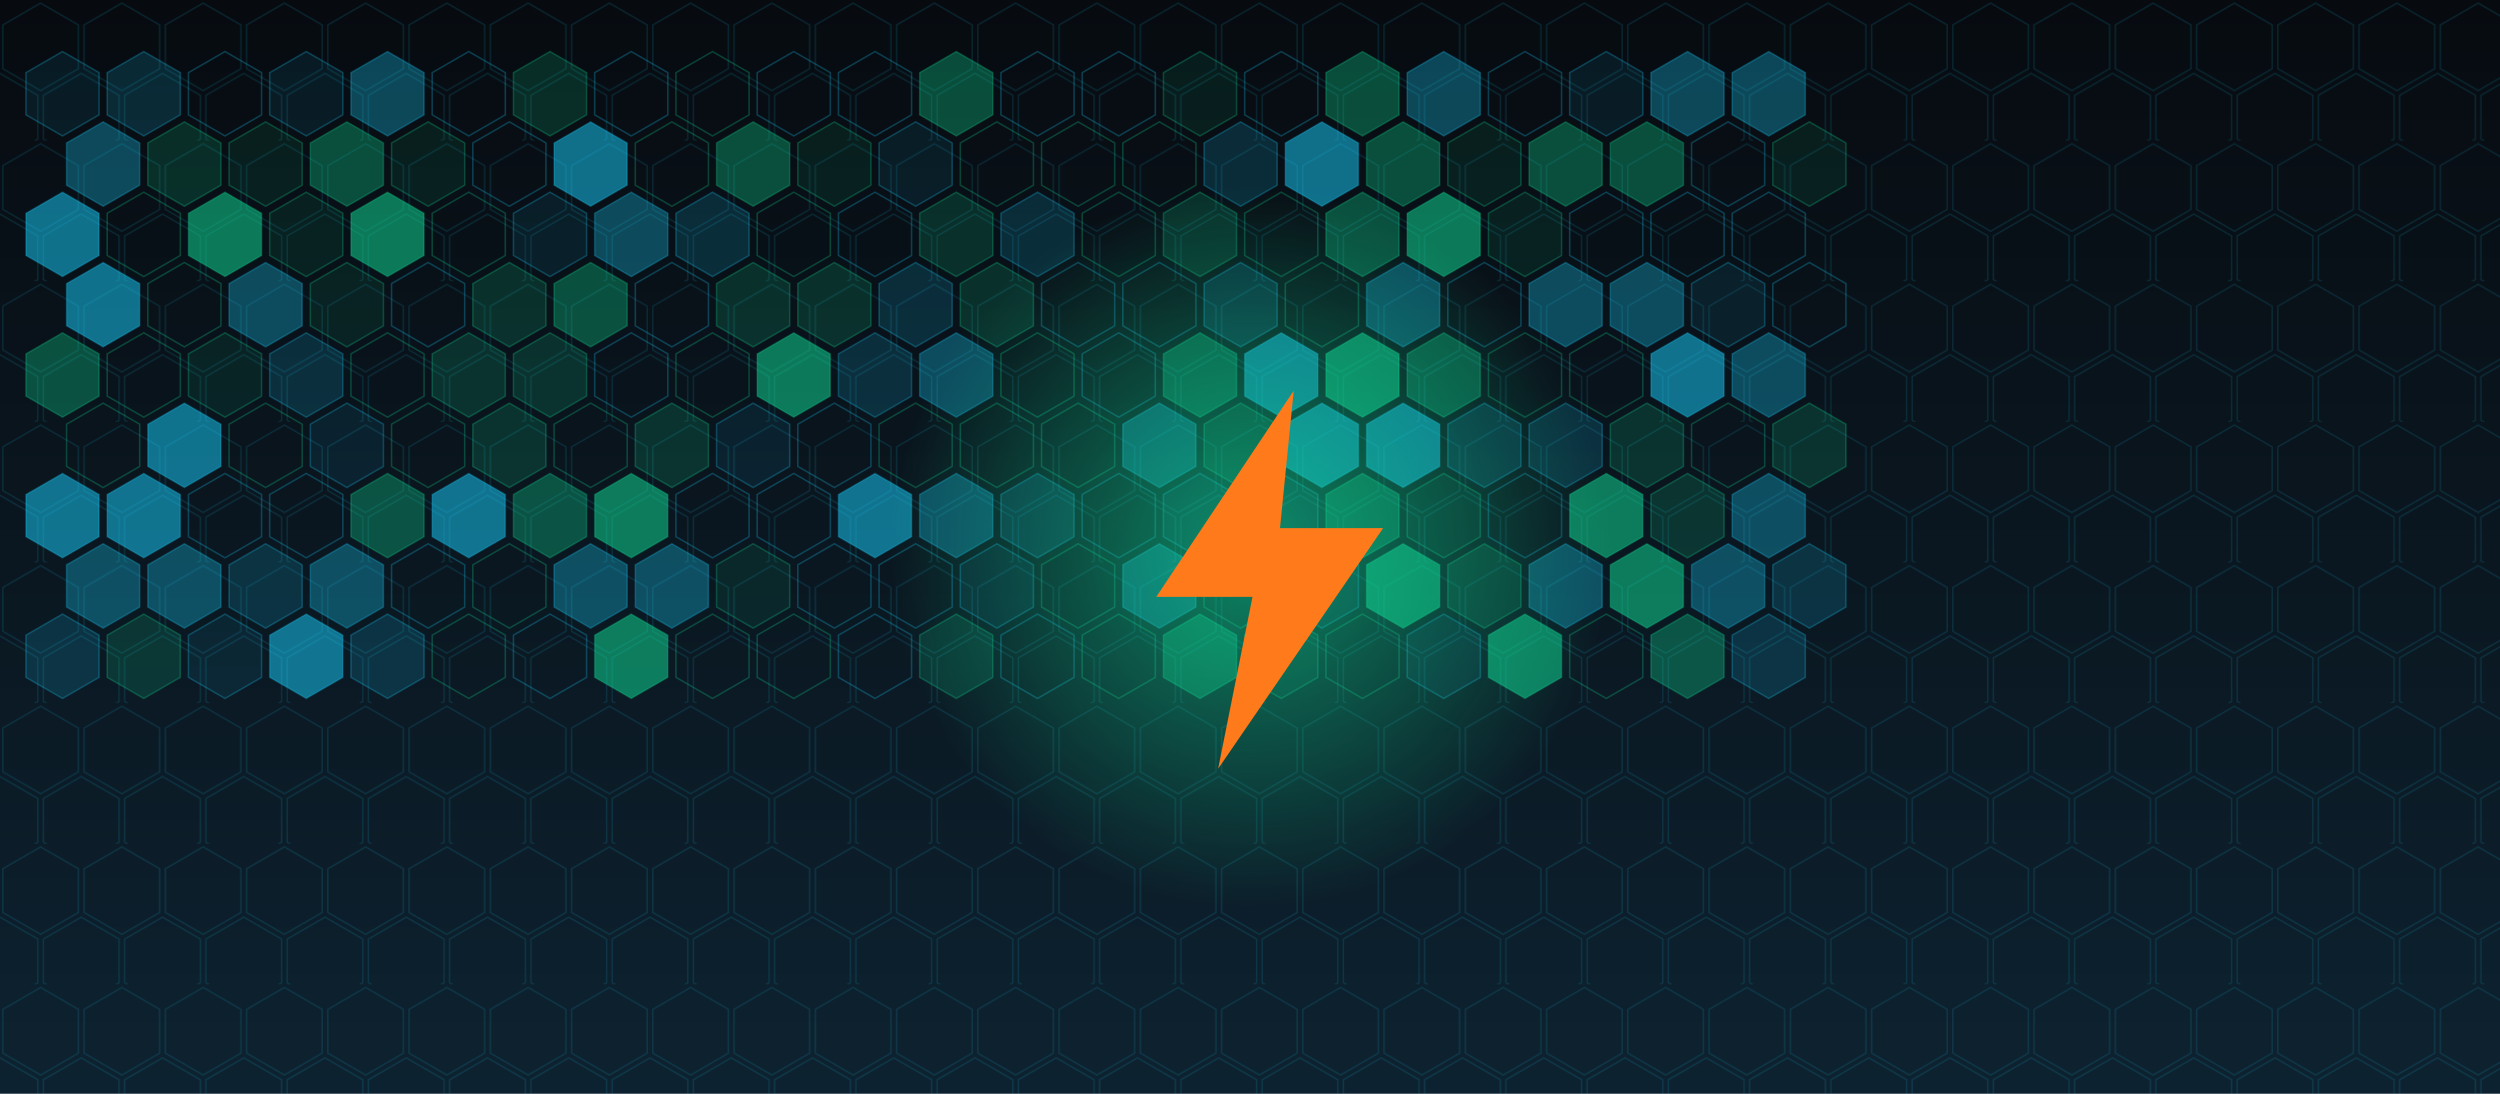
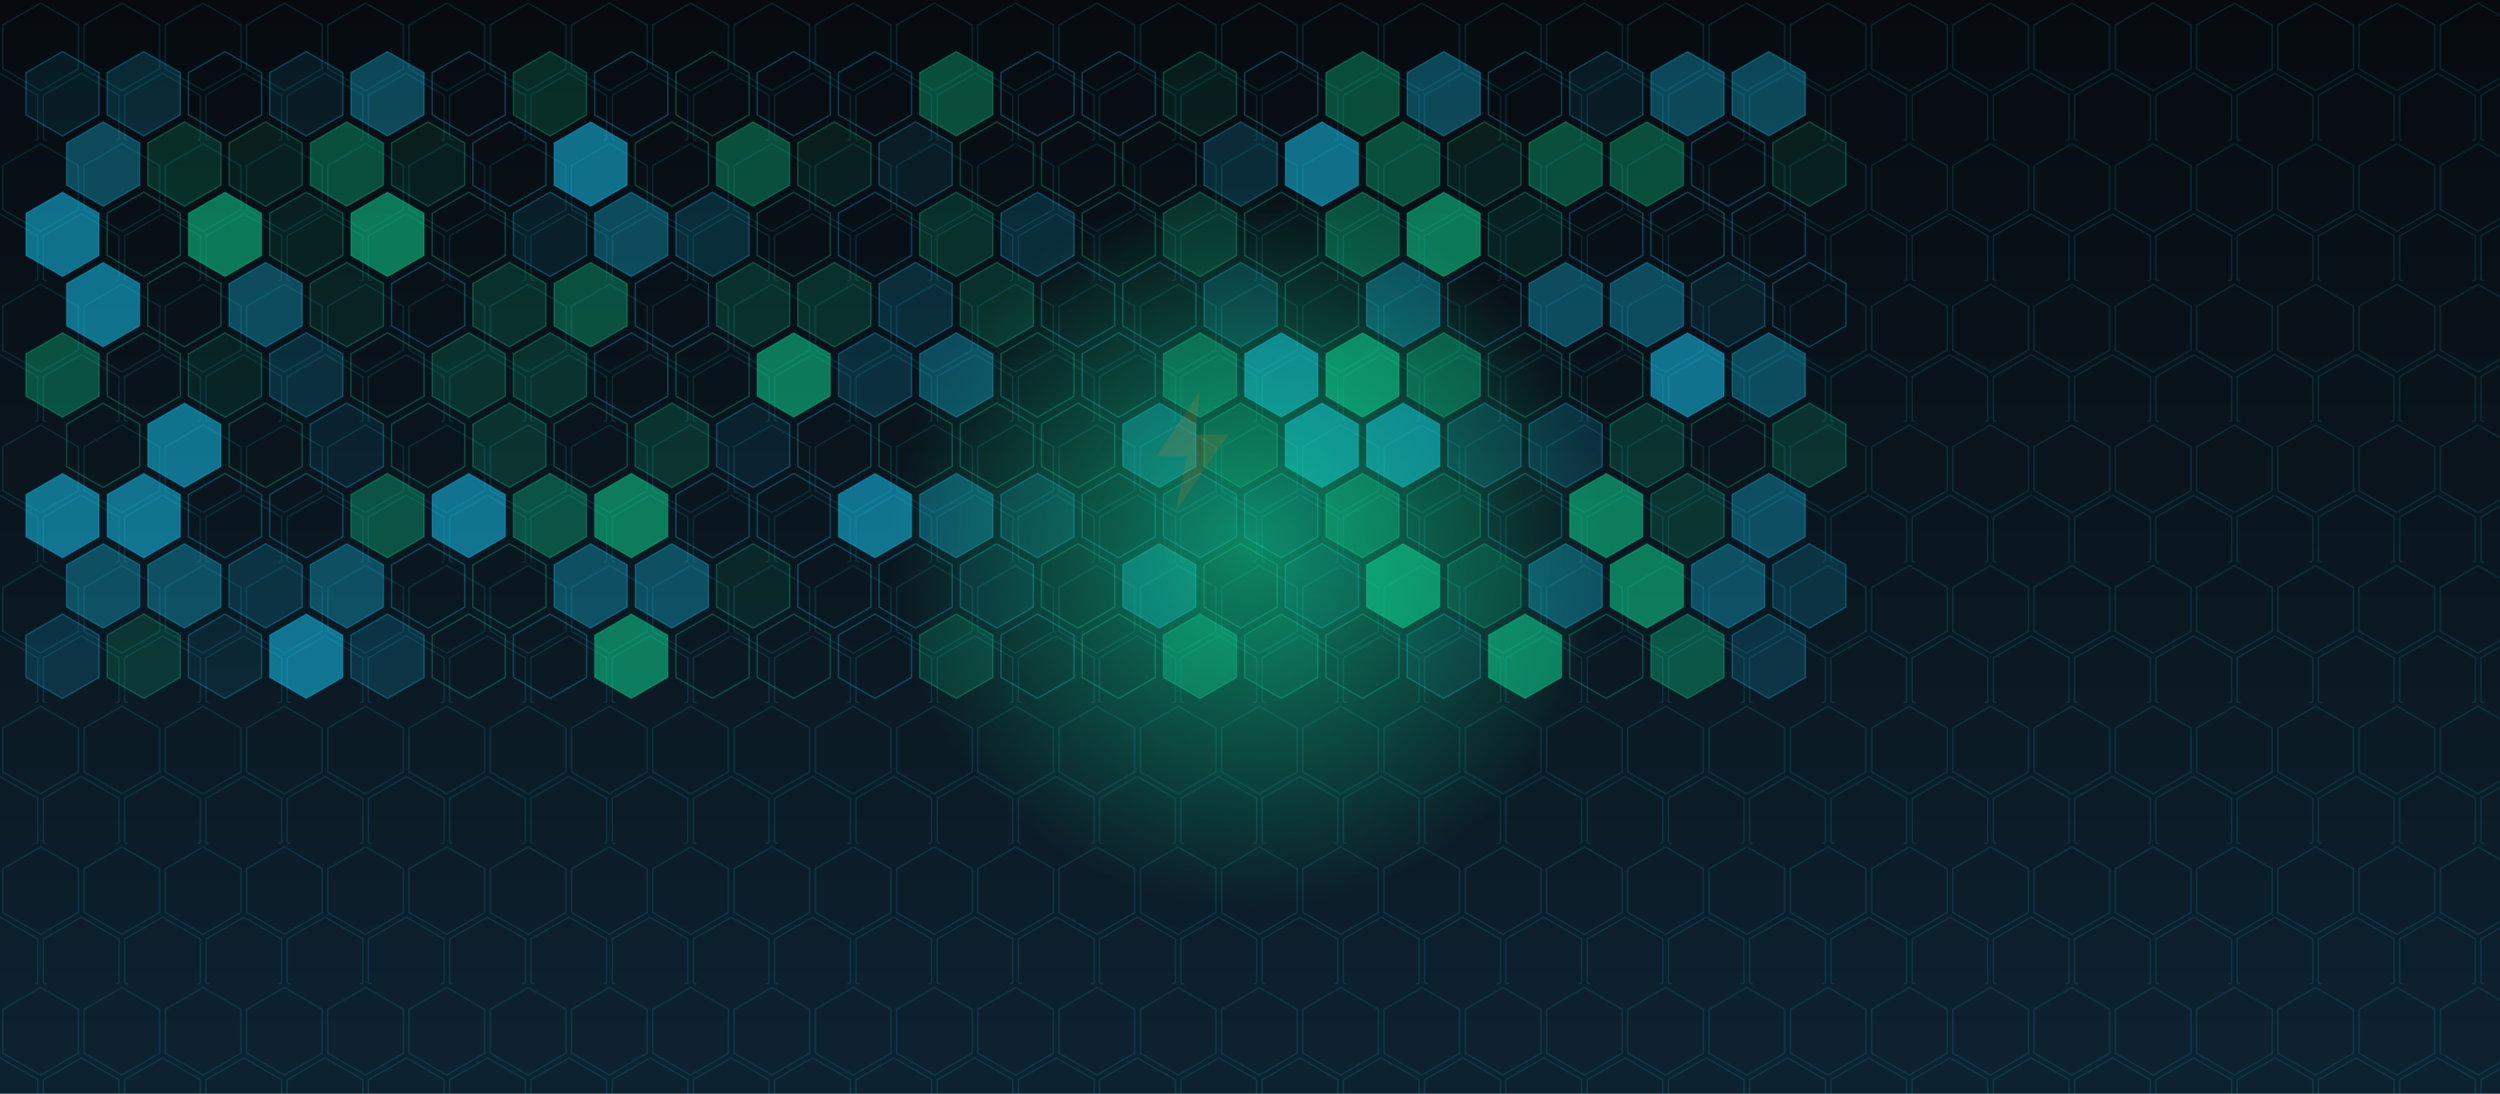
<svg xmlns="http://www.w3.org/2000/svg" viewBox="0 0 1600 700" preserveAspectRatio="xMidYMid slice">
  <defs>
    <linearGradient id="bg" x1="0" y1="0" x2="0" y2="1">
      <stop offset="0" stop-color="#070b10" />
      <stop offset="1" stop-color="#0d2230" />
    </linearGradient>
    <pattern id="hx" width="52.0" height="90" patternUnits="userSpaceOnUse">
      <polygon points="50.2,44.0 26.0,58.0 1.8,44.0 1.8,16.0 26.0,2.0 50.2,16.0" fill="none" stroke="#19d3ff" stroke-opacity=".12" />
      <polygon points="24.2,89.0 0.0,103.0 -24.2,89.0 -24.2,61.0 -0.0,47.0 24.2,61.0" fill="none" stroke="#19d3ff" stroke-opacity=".12" />
      <polygon points="76.2,89.0 52.0,103.0 27.8,89.0 27.8,61.0 52.0,47.0 76.2,61.0" fill="none" stroke="#19d3ff" stroke-opacity=".12" />
    </pattern>
    <radialGradient id="gl">
      <stop offset="0" stop-color="#10e39a" stop-opacity=".55" />
      <stop offset="1" stop-color="#10e39a" stop-opacity="0" />
    </radialGradient>
  </defs>
  <rect width="1600" height="700" fill="url(#bg)" />
  <rect width="1600" height="700" fill="url(#hx)" />
  <polygon points="63.4,73.5 40.0,87.0 16.6,73.5 16.6,46.5 40.0,33.0 63.4,46.5" fill="#19d3ff" fill-opacity="0.08" stroke="#19d3ff" stroke-opacity=".25" />
  <polygon points="115.4,73.5 92.0,87.0 68.6,73.5 68.6,46.5 92.0,33.0 115.4,46.5" fill="#19d3ff" fill-opacity="0.15" stroke="#19d3ff" stroke-opacity=".25" />
  <polygon points="167.4,73.5 144.0,87.0 120.6,73.5 120.6,46.5 144.0,33.0 167.4,46.5" fill="#19d3ff" fill-opacity="0" stroke="#19d3ff" stroke-opacity=".25" />
  <polygon points="219.4,73.5 196.0,87.0 172.6,73.5 172.6,46.5 196.0,33.0 219.4,46.5" fill="#19d3ff" fill-opacity="0.08" stroke="#19d3ff" stroke-opacity=".25" />
  <polygon points="271.4,73.5 248.0,87.0 224.6,73.5 224.6,46.5 248.0,33.0 271.4,46.5" fill="#19d3ff" fill-opacity="0.3" stroke="#19d3ff" stroke-opacity=".25" />
  <polygon points="323.4,73.5 300.0,87.0 276.6,73.5 276.6,46.5 300.0,33.0 323.4,46.5" fill="#19d3ff" fill-opacity="0" stroke="#19d3ff" stroke-opacity=".25" />
  <polygon points="375.4,73.5 352.0,87.0 328.6,73.5 328.6,46.5 352.0,33.0 375.4,46.5" fill="#10e39a" fill-opacity="0.15" stroke="#10e39a" stroke-opacity=".25" />
  <polygon points="427.4,73.5 404.0,87.0 380.6,73.5 380.6,46.5 404.0,33.0 427.4,46.5" fill="#19d3ff" fill-opacity="0" stroke="#19d3ff" stroke-opacity=".25" />
  <polygon points="479.4,73.5 456.0,87.0 432.6,73.5 432.6,46.5 456.0,33.0 479.4,46.5" fill="#10e39a" fill-opacity="0" stroke="#10e39a" stroke-opacity=".25" />
  <polygon points="531.4,73.5 508.0,87.0 484.6,73.5 484.6,46.5 508.0,33.0 531.4,46.5" fill="#19d3ff" fill-opacity="0" stroke="#19d3ff" stroke-opacity=".25" />
  <polygon points="583.4,73.5 560.0,87.0 536.6,73.5 536.6,46.5 560.0,33.0 583.4,46.5" fill="#19d3ff" fill-opacity="0" stroke="#19d3ff" stroke-opacity=".25" />
  <polygon points="635.4,73.5 612.0,87.0 588.6,73.5 588.6,46.5 612.0,33.0 635.4,46.5" fill="#10e39a" fill-opacity="0.3" stroke="#10e39a" stroke-opacity=".25" />
  <polygon points="687.4,73.5 664.0,87.0 640.6,73.5 640.6,46.5 664.0,33.0 687.4,46.5" fill="#19d3ff" fill-opacity="0" stroke="#19d3ff" stroke-opacity=".25" />
  <polygon points="739.4,73.5 716.0,87.0 692.6,73.5 692.6,46.5 716.0,33.0 739.4,46.5" fill="#19d3ff" fill-opacity="0" stroke="#19d3ff" stroke-opacity=".25" />
  <polygon points="791.4,73.5 768.0,87.0 744.6,73.5 744.6,46.5 768.0,33.0 791.4,46.5" fill="#10e39a" fill-opacity="0.08" stroke="#10e39a" stroke-opacity=".25" />
  <polygon points="843.4,73.5 820.0,87.0 796.6,73.5 796.6,46.5 820.0,33.0 843.4,46.5" fill="#19d3ff" fill-opacity="0" stroke="#19d3ff" stroke-opacity=".25" />
  <polygon points="895.4,73.5 872.0,87.0 848.6,73.5 848.6,46.5 872.0,33.0 895.4,46.5" fill="#10e39a" fill-opacity="0.3" stroke="#10e39a" stroke-opacity=".25" />
  <polygon points="947.4,73.5 924.0,87.0 900.6,73.5 900.6,46.5 924.0,33.0 947.4,46.5" fill="#19d3ff" fill-opacity="0.3" stroke="#19d3ff" stroke-opacity=".25" />
  <polygon points="999.4,73.5 976.0,87.0 952.6,73.5 952.6,46.5 976.0,33.0 999.4,46.5" fill="#19d3ff" fill-opacity="0" stroke="#19d3ff" stroke-opacity=".25" />
  <polygon points="1051.4,73.5 1028.0,87.0 1004.6,73.5 1004.6,46.5 1028.0,33.0 1051.4,46.5" fill="#19d3ff" fill-opacity="0.08" stroke="#19d3ff" stroke-opacity=".25" />
  <polygon points="1103.4,73.5 1080.0,87.0 1056.6,73.5 1056.6,46.5 1080.0,33.0 1103.4,46.5" fill="#19d3ff" fill-opacity="0.3" stroke="#19d3ff" stroke-opacity=".25" />
  <polygon points="1155.4,73.5 1132.0,87.0 1108.6,73.5 1108.6,46.5 1132.0,33.0 1155.4,46.5" fill="#19d3ff" fill-opacity="0.3" stroke="#19d3ff" stroke-opacity=".25" />
  <polygon points="89.4,118.5 66.0,132.0 42.6,118.5 42.6,91.5 66.0,78.0 89.4,91.5" fill="#19d3ff" fill-opacity="0.3" stroke="#19d3ff" stroke-opacity=".25" />
  <polygon points="141.4,118.5 118.0,132.0 94.6,118.5 94.6,91.5 118.0,78.0 141.4,91.5" fill="#10e39a" fill-opacity="0.15" stroke="#10e39a" stroke-opacity=".25" />
  <polygon points="193.4,118.5 170.0,132.0 146.6,118.5 146.6,91.5 170.0,78.0 193.4,91.5" fill="#10e39a" fill-opacity="0.08" stroke="#10e39a" stroke-opacity=".25" />
  <polygon points="245.4,118.5 222.0,132.0 198.6,118.5 198.6,91.5 222.0,78.0 245.4,91.5" fill="#10e39a" fill-opacity="0.3" stroke="#10e39a" stroke-opacity=".25" />
  <polygon points="297.4,118.5 274.0,132.0 250.6,118.5 250.6,91.5 274.0,78.0 297.4,91.5" fill="#10e39a" fill-opacity="0.08" stroke="#10e39a" stroke-opacity=".25" />
  <polygon points="349.4,118.5 326.0,132.0 302.6,118.5 302.6,91.5 326.0,78.0 349.4,91.5" fill="#19d3ff" fill-opacity="0" stroke="#19d3ff" stroke-opacity=".25" />
  <polygon points="401.4,118.5 378.0,132.0 354.6,118.5 354.6,91.5 378.0,78.0 401.4,91.5" fill="#19d3ff" fill-opacity="0.5" stroke="#19d3ff" stroke-opacity=".25" />
  <polygon points="453.4,118.5 430.0,132.0 406.6,118.5 406.6,91.5 430.0,78.0 453.4,91.5" fill="#10e39a" fill-opacity="0" stroke="#10e39a" stroke-opacity=".25" />
  <polygon points="505.4,118.5 482.0,132.0 458.6,118.5 458.6,91.5 482.0,78.0 505.4,91.5" fill="#10e39a" fill-opacity="0.3" stroke="#10e39a" stroke-opacity=".25" />
  <polygon points="557.4,118.5 534.0,132.0 510.6,118.5 510.6,91.5 534.0,78.0 557.4,91.5" fill="#10e39a" fill-opacity="0.08" stroke="#10e39a" stroke-opacity=".25" />
  <polygon points="609.4,118.5 586.0,132.0 562.6,118.5 562.6,91.5 586.0,78.0 609.4,91.5" fill="#19d3ff" fill-opacity="0.08" stroke="#19d3ff" stroke-opacity=".25" />
  <polygon points="661.4,118.5 638.0,132.0 614.6,118.5 614.6,91.5 638.0,78.0 661.4,91.5" fill="#10e39a" fill-opacity="0" stroke="#10e39a" stroke-opacity=".25" />
  <polygon points="713.4,118.5 690.0,132.0 666.6,118.5 666.6,91.5 690.0,78.0 713.4,91.5" fill="#10e39a" fill-opacity="0" stroke="#10e39a" stroke-opacity=".25" />
  <polygon points="765.4,118.5 742.0,132.0 718.6,118.5 718.6,91.5 742.0,78.0 765.4,91.5" fill="#10e39a" fill-opacity="0" stroke="#10e39a" stroke-opacity=".25" />
  <polygon points="817.4,118.5 794.0,132.0 770.6,118.5 770.6,91.5 794.0,78.0 817.4,91.5" fill="#19d3ff" fill-opacity="0.15" stroke="#19d3ff" stroke-opacity=".25" />
  <polygon points="869.4,118.5 846.0,132.0 822.6,118.5 822.6,91.5 846.0,78.0 869.4,91.5" fill="#19d3ff" fill-opacity="0.5" stroke="#19d3ff" stroke-opacity=".25" />
  <polygon points="921.4,118.5 898.0,132.0 874.6,118.5 874.6,91.5 898.0,78.0 921.4,91.5" fill="#10e39a" fill-opacity="0.3" stroke="#10e39a" stroke-opacity=".25" />
  <polygon points="973.4,118.5 950.0,132.0 926.6,118.5 926.6,91.5 950.0,78.0 973.4,91.5" fill="#10e39a" fill-opacity="0.08" stroke="#10e39a" stroke-opacity=".25" />
  <polygon points="1025.4,118.5 1002.0,132.0 978.6,118.5 978.6,91.5 1002.0,78.0 1025.4,91.5" fill="#10e39a" fill-opacity="0.3" stroke="#10e39a" stroke-opacity=".25" />
  <polygon points="1077.4,118.5 1054.0,132.0 1030.6,118.5 1030.6,91.5 1054.0,78.0 1077.4,91.5" fill="#10e39a" fill-opacity="0.3" stroke="#10e39a" stroke-opacity=".25" />
  <polygon points="1129.4,118.5 1106.0,132.0 1082.6,118.5 1082.6,91.5 1106.0,78.0 1129.4,91.5" fill="#19d3ff" fill-opacity="0" stroke="#19d3ff" stroke-opacity=".25" />
  <polygon points="1181.4,118.5 1158.0,132.0 1134.6,118.5 1134.6,91.5 1158.0,78.0 1181.4,91.5" fill="#10e39a" fill-opacity="0.08" stroke="#10e39a" stroke-opacity=".25" />
  <polygon points="63.4,163.5 40.0,177.0 16.6,163.5 16.6,136.5 40.0,123.0 63.4,136.5" fill="#19d3ff" fill-opacity="0.5" stroke="#19d3ff" stroke-opacity=".25" />
  <polygon points="115.4,163.5 92.0,177.0 68.6,163.5 68.6,136.5 92.0,123.0 115.4,136.5" fill="#10e39a" fill-opacity="0" stroke="#10e39a" stroke-opacity=".25" />
  <polygon points="167.4,163.5 144.0,177.0 120.6,163.5 120.6,136.5 144.0,123.0 167.4,136.5" fill="#10e39a" fill-opacity="0.5" stroke="#10e39a" stroke-opacity=".25" />
  <polygon points="219.4,163.5 196.0,177.0 172.6,163.5 172.6,136.5 196.0,123.0 219.4,136.5" fill="#10e39a" fill-opacity="0.08" stroke="#10e39a" stroke-opacity=".25" />
  <polygon points="271.4,163.5 248.0,177.0 224.6,163.5 224.6,136.5 248.0,123.0 271.4,136.5" fill="#10e39a" fill-opacity="0.5" stroke="#10e39a" stroke-opacity=".25" />
  <polygon points="323.4,163.5 300.0,177.0 276.6,163.5 276.6,136.5 300.0,123.0 323.4,136.5" fill="#10e39a" fill-opacity="0" stroke="#10e39a" stroke-opacity=".25" />
  <polygon points="375.4,163.5 352.0,177.0 328.6,163.5 328.6,136.5 352.0,123.0 375.4,136.5" fill="#19d3ff" fill-opacity="0.08" stroke="#19d3ff" stroke-opacity=".25" />
  <polygon points="427.4,163.5 404.0,177.0 380.6,163.5 380.6,136.5 404.0,123.0 427.4,136.5" fill="#19d3ff" fill-opacity="0.3" stroke="#19d3ff" stroke-opacity=".25" />
  <polygon points="479.4,163.5 456.0,177.0 432.6,163.5 432.6,136.5 456.0,123.0 479.4,136.5" fill="#19d3ff" fill-opacity="0.15" stroke="#19d3ff" stroke-opacity=".25" />
  <polygon points="531.4,163.5 508.0,177.0 484.6,163.5 484.6,136.5 508.0,123.0 531.4,136.5" fill="#10e39a" fill-opacity="0" stroke="#10e39a" stroke-opacity=".25" />
  <polygon points="583.4,163.5 560.0,177.0 536.6,163.5 536.6,136.5 560.0,123.0 583.4,136.5" fill="#19d3ff" fill-opacity="0" stroke="#19d3ff" stroke-opacity=".25" />
  <polygon points="635.4,163.5 612.0,177.0 588.6,163.5 588.6,136.5 612.0,123.0 635.4,136.5" fill="#10e39a" fill-opacity="0.15" stroke="#10e39a" stroke-opacity=".25" />
  <polygon points="687.4,163.5 664.0,177.0 640.6,163.5 640.6,136.5 664.0,123.0 687.4,136.5" fill="#19d3ff" fill-opacity="0.15" stroke="#19d3ff" stroke-opacity=".25" />
  <polygon points="739.4,163.5 716.0,177.0 692.6,163.5 692.6,136.5 716.0,123.0 739.4,136.5" fill="#10e39a" fill-opacity="0" stroke="#10e39a" stroke-opacity=".25" />
  <polygon points="791.4,163.5 768.0,177.0 744.6,163.5 744.6,136.5 768.0,123.0 791.4,136.5" fill="#10e39a" fill-opacity="0.15" stroke="#10e39a" stroke-opacity=".25" />
  <polygon points="843.4,163.5 820.0,177.0 796.6,163.5 796.6,136.5 820.0,123.0 843.4,136.5" fill="#10e39a" fill-opacity="0" stroke="#10e39a" stroke-opacity=".25" />
  <polygon points="895.4,163.5 872.0,177.0 848.6,163.5 848.6,136.5 872.0,123.0 895.4,136.5" fill="#10e39a" fill-opacity="0.3" stroke="#10e39a" stroke-opacity=".25" />
  <polygon points="947.4,163.5 924.0,177.0 900.6,163.5 900.6,136.5 924.0,123.0 947.4,136.5" fill="#10e39a" fill-opacity="0.5" stroke="#10e39a" stroke-opacity=".25" />
  <polygon points="999.4,163.5 976.0,177.0 952.6,163.5 952.6,136.5 976.0,123.0 999.4,136.5" fill="#10e39a" fill-opacity="0.08" stroke="#10e39a" stroke-opacity=".25" />
  <polygon points="1051.4,163.5 1028.0,177.0 1004.6,163.5 1004.6,136.5 1028.0,123.0 1051.4,136.5" fill="#19d3ff" fill-opacity="0" stroke="#19d3ff" stroke-opacity=".25" />
  <polygon points="1103.4,163.5 1080.0,177.0 1056.6,163.5 1056.6,136.5 1080.0,123.0 1103.4,136.5" fill="#19d3ff" fill-opacity="0" stroke="#19d3ff" stroke-opacity=".25" />
  <polygon points="1155.4,163.5 1132.0,177.0 1108.6,163.5 1108.6,136.5 1132.0,123.0 1155.4,136.5" fill="#19d3ff" fill-opacity="0" stroke="#19d3ff" stroke-opacity=".25" />
  <polygon points="89.4,208.5 66.0,222.0 42.6,208.5 42.6,181.5 66.0,168.0 89.4,181.5" fill="#19d3ff" fill-opacity="0.5" stroke="#19d3ff" stroke-opacity=".25" />
  <polygon points="141.4,208.5 118.0,222.0 94.6,208.5 94.6,181.5 118.0,168.0 141.4,181.5" fill="#10e39a" fill-opacity="0" stroke="#10e39a" stroke-opacity=".25" />
  <polygon points="193.4,208.5 170.0,222.0 146.6,208.5 146.6,181.5 170.0,168.0 193.4,181.5" fill="#19d3ff" fill-opacity="0.3" stroke="#19d3ff" stroke-opacity=".25" />
  <polygon points="245.4,208.5 222.0,222.0 198.6,208.5 198.6,181.5 222.0,168.0 245.4,181.5" fill="#10e39a" fill-opacity="0.08" stroke="#10e39a" stroke-opacity=".25" />
  <polygon points="297.4,208.5 274.0,222.0 250.6,208.5 250.6,181.5 274.0,168.0 297.4,181.5" fill="#19d3ff" fill-opacity="0" stroke="#19d3ff" stroke-opacity=".25" />
  <polygon points="349.4,208.5 326.0,222.0 302.6,208.5 302.6,181.5 326.0,168.0 349.4,181.5" fill="#10e39a" fill-opacity="0.15" stroke="#10e39a" stroke-opacity=".25" />
  <polygon points="401.4,208.5 378.0,222.0 354.6,208.5 354.6,181.5 378.0,168.0 401.4,181.5" fill="#10e39a" fill-opacity="0.3" stroke="#10e39a" stroke-opacity=".25" />
  <polygon points="453.4,208.5 430.0,222.0 406.6,208.5 406.6,181.5 430.0,168.0 453.4,181.5" fill="#19d3ff" fill-opacity="0" stroke="#19d3ff" stroke-opacity=".25" />
  <polygon points="505.4,208.5 482.0,222.0 458.6,208.5 458.6,181.5 482.0,168.0 505.4,181.5" fill="#10e39a" fill-opacity="0.15" stroke="#10e39a" stroke-opacity=".25" />
  <polygon points="557.4,208.5 534.0,222.0 510.6,208.5 510.6,181.5 534.0,168.0 557.4,181.5" fill="#10e39a" fill-opacity="0.15" stroke="#10e39a" stroke-opacity=".25" />
  <polygon points="609.4,208.5 586.0,222.0 562.6,208.5 562.6,181.5 586.0,168.0 609.4,181.5" fill="#19d3ff" fill-opacity="0.15" stroke="#19d3ff" stroke-opacity=".25" />
  <polygon points="661.4,208.5 638.0,222.0 614.6,208.5 614.6,181.5 638.0,168.0 661.4,181.5" fill="#10e39a" fill-opacity="0.15" stroke="#10e39a" stroke-opacity=".25" />
  <polygon points="713.4,208.5 690.0,222.0 666.6,208.5 666.6,181.5 690.0,168.0 713.4,181.5" fill="#19d3ff" fill-opacity="0" stroke="#19d3ff" stroke-opacity=".25" />
  <polygon points="765.4,208.5 742.0,222.0 718.6,208.5 718.6,181.5 742.0,168.0 765.4,181.5" fill="#19d3ff" fill-opacity="0" stroke="#19d3ff" stroke-opacity=".25" />
  <polygon points="817.4,208.5 794.0,222.0 770.6,208.5 770.6,181.5 794.0,168.0 817.4,181.5" fill="#19d3ff" fill-opacity="0.15" stroke="#19d3ff" stroke-opacity=".25" />
  <polygon points="869.4,208.5 846.0,222.0 822.6,208.5 822.6,181.5 846.0,168.0 869.4,181.5" fill="#10e39a" fill-opacity="0" stroke="#10e39a" stroke-opacity=".25" />
  <polygon points="921.4,208.5 898.0,222.0 874.6,208.5 874.6,181.5 898.0,168.0 921.4,181.5" fill="#19d3ff" fill-opacity="0.3" stroke="#19d3ff" stroke-opacity=".25" />
  <polygon points="973.4,208.5 950.0,222.0 926.6,208.5 926.6,181.5 950.0,168.0 973.4,181.5" fill="#19d3ff" fill-opacity="0" stroke="#19d3ff" stroke-opacity=".25" />
  <polygon points="1025.4,208.5 1002.0,222.0 978.6,208.5 978.6,181.5 1002.0,168.0 1025.4,181.5" fill="#19d3ff" fill-opacity="0.3" stroke="#19d3ff" stroke-opacity=".25" />
  <polygon points="1077.4,208.5 1054.0,222.0 1030.6,208.5 1030.6,181.5 1054.0,168.0 1077.4,181.5" fill="#19d3ff" fill-opacity="0.3" stroke="#19d3ff" stroke-opacity=".25" />
  <polygon points="1129.4,208.5 1106.0,222.0 1082.6,208.5 1082.6,181.5 1106.0,168.0 1129.4,181.5" fill="#19d3ff" fill-opacity="0.08" stroke="#19d3ff" stroke-opacity=".25" />
  <polygon points="1181.4,208.5 1158.0,222.0 1134.6,208.5 1134.6,181.5 1158.0,168.0 1181.4,181.5" fill="#19d3ff" fill-opacity="0" stroke="#19d3ff" stroke-opacity=".25" />
  <polygon points="63.4,253.5 40.0,267.0 16.6,253.5 16.6,226.5 40.0,213.0 63.4,226.5" fill="#10e39a" fill-opacity="0.3" stroke="#10e39a" stroke-opacity=".25" />
  <polygon points="115.4,253.5 92.0,267.0 68.6,253.5 68.6,226.5 92.0,213.0 115.4,226.5" fill="#10e39a" fill-opacity="0" stroke="#10e39a" stroke-opacity=".25" />
  <polygon points="167.4,253.5 144.0,267.0 120.6,253.5 120.6,226.5 144.0,213.0 167.4,226.5" fill="#10e39a" fill-opacity="0.08" stroke="#10e39a" stroke-opacity=".25" />
  <polygon points="219.4,253.5 196.0,267.0 172.6,253.5 172.6,226.5 196.0,213.0 219.4,226.5" fill="#19d3ff" fill-opacity="0.15" stroke="#19d3ff" stroke-opacity=".25" />
  <polygon points="271.4,253.5 248.0,267.0 224.6,253.5 224.6,226.5 248.0,213.0 271.4,226.5" fill="#10e39a" fill-opacity="0" stroke="#10e39a" stroke-opacity=".25" />
  <polygon points="323.4,253.5 300.0,267.0 276.6,253.5 276.6,226.5 300.0,213.0 323.4,226.5" fill="#10e39a" fill-opacity="0.15" stroke="#10e39a" stroke-opacity=".25" />
  <polygon points="375.4,253.5 352.0,267.0 328.6,253.5 328.6,226.5 352.0,213.0 375.4,226.5" fill="#10e39a" fill-opacity="0.15" stroke="#10e39a" stroke-opacity=".25" />
  <polygon points="427.4,253.5 404.0,267.0 380.6,253.5 380.6,226.5 404.0,213.0 427.4,226.5" fill="#19d3ff" fill-opacity="0" stroke="#19d3ff" stroke-opacity=".25" />
  <polygon points="479.4,253.5 456.0,267.0 432.6,253.5 432.6,226.5 456.0,213.0 479.4,226.5" fill="#10e39a" fill-opacity="0" stroke="#10e39a" stroke-opacity=".25" />
  <polygon points="531.4,253.5 508.0,267.0 484.6,253.5 484.6,226.5 508.0,213.0 531.4,226.5" fill="#10e39a" fill-opacity="0.5" stroke="#10e39a" stroke-opacity=".25" />
  <polygon points="583.4,253.5 560.0,267.0 536.6,253.5 536.6,226.5 560.0,213.0 583.4,226.5" fill="#19d3ff" fill-opacity="0.15" stroke="#19d3ff" stroke-opacity=".25" />
  <polygon points="635.4,253.5 612.0,267.0 588.6,253.5 588.6,226.5 612.0,213.0 635.4,226.5" fill="#19d3ff" fill-opacity="0.3" stroke="#19d3ff" stroke-opacity=".25" />
  <polygon points="687.4,253.5 664.0,267.0 640.6,253.5 640.6,226.5 664.0,213.0 687.4,226.5" fill="#10e39a" fill-opacity="0" stroke="#10e39a" stroke-opacity=".25" />
  <polygon points="739.4,253.5 716.0,267.0 692.6,253.5 692.6,226.5 716.0,213.0 739.4,226.5" fill="#19d3ff" fill-opacity="0" stroke="#19d3ff" stroke-opacity=".25" />
  <polygon points="791.4,253.5 768.0,267.0 744.6,253.5 744.6,226.5 768.0,213.0 791.4,226.5" fill="#10e39a" fill-opacity="0.3" stroke="#10e39a" stroke-opacity=".25" />
  <polygon points="843.4,253.5 820.0,267.0 796.6,253.5 796.6,226.5 820.0,213.0 843.4,226.5" fill="#19d3ff" fill-opacity="0.5" stroke="#19d3ff" stroke-opacity=".25" />
  <polygon points="895.4,253.5 872.0,267.0 848.6,253.5 848.6,226.5 872.0,213.0 895.4,226.5" fill="#10e39a" fill-opacity="0.5" stroke="#10e39a" stroke-opacity=".25" />
  <polygon points="947.4,253.5 924.0,267.0 900.6,253.5 900.6,226.5 924.0,213.0 947.4,226.5" fill="#10e39a" fill-opacity="0.3" stroke="#10e39a" stroke-opacity=".25" />
  <polygon points="999.4,253.5 976.0,267.0 952.6,253.5 952.6,226.5 976.0,213.0 999.4,226.5" fill="#10e39a" fill-opacity="0" stroke="#10e39a" stroke-opacity=".25" />
  <polygon points="1051.4,253.5 1028.0,267.0 1004.6,253.5 1004.6,226.5 1028.0,213.0 1051.4,226.5" fill="#10e39a" fill-opacity="0" stroke="#10e39a" stroke-opacity=".25" />
  <polygon points="1103.4,253.5 1080.0,267.0 1056.6,253.5 1056.6,226.5 1080.0,213.0 1103.4,226.5" fill="#19d3ff" fill-opacity="0.5" stroke="#19d3ff" stroke-opacity=".25" />
  <polygon points="1155.4,253.5 1132.0,267.0 1108.6,253.5 1108.6,226.5 1132.0,213.0 1155.4,226.5" fill="#19d3ff" fill-opacity="0.3" stroke="#19d3ff" stroke-opacity=".25" />
  <polygon points="89.4,298.5 66.0,312.0 42.6,298.5 42.6,271.5 66.0,258.0 89.4,271.5" fill="#10e39a" fill-opacity="0" stroke="#10e39a" stroke-opacity=".25" />
  <polygon points="141.4,298.5 118.0,312.0 94.6,298.5 94.6,271.5 118.0,258.0 141.4,271.5" fill="#19d3ff" fill-opacity="0.5" stroke="#19d3ff" stroke-opacity=".25" />
  <polygon points="193.4,298.5 170.0,312.0 146.6,298.5 146.6,271.5 170.0,258.0 193.4,271.5" fill="#10e39a" fill-opacity="0" stroke="#10e39a" stroke-opacity=".25" />
  <polygon points="245.4,298.5 222.0,312.0 198.6,298.5 198.6,271.5 222.0,258.0 245.4,271.5" fill="#19d3ff" fill-opacity="0.08" stroke="#19d3ff" stroke-opacity=".25" />
  <polygon points="297.4,298.5 274.0,312.0 250.6,298.5 250.6,271.5 274.0,258.0 297.4,271.5" fill="#10e39a" fill-opacity="0" stroke="#10e39a" stroke-opacity=".25" />
  <polygon points="349.4,298.5 326.0,312.0 302.6,298.5 302.6,271.5 326.0,258.0 349.4,271.5" fill="#10e39a" fill-opacity="0.15" stroke="#10e39a" stroke-opacity=".25" />
  <polygon points="401.4,298.5 378.0,312.0 354.6,298.5 354.6,271.5 378.0,258.0 401.4,271.5" fill="#10e39a" fill-opacity="0" stroke="#10e39a" stroke-opacity=".25" />
  <polygon points="453.4,298.5 430.0,312.0 406.6,298.5 406.6,271.5 430.0,258.0 453.4,271.5" fill="#10e39a" fill-opacity="0.15" stroke="#10e39a" stroke-opacity=".25" />
  <polygon points="505.4,298.5 482.0,312.0 458.6,298.5 458.6,271.5 482.0,258.0 505.4,271.5" fill="#19d3ff" fill-opacity="0.08" stroke="#19d3ff" stroke-opacity=".25" />
  <polygon points="557.4,298.5 534.0,312.0 510.6,298.5 510.6,271.5 534.0,258.0 557.4,271.5" fill="#19d3ff" fill-opacity="0" stroke="#19d3ff" stroke-opacity=".25" />
  <polygon points="609.4,298.5 586.0,312.0 562.6,298.5 562.6,271.5 586.0,258.0 609.4,271.5" fill="#10e39a" fill-opacity="0" stroke="#10e39a" stroke-opacity=".25" />
  <polygon points="661.4,298.5 638.0,312.0 614.6,298.5 614.6,271.5 638.0,258.0 661.4,271.5" fill="#10e39a" fill-opacity="0" stroke="#10e39a" stroke-opacity=".25" />
  <polygon points="713.4,298.5 690.0,312.0 666.6,298.5 666.6,271.5 690.0,258.0 713.4,271.5" fill="#10e39a" fill-opacity="0" stroke="#10e39a" stroke-opacity=".25" />
  <polygon points="765.4,298.5 742.0,312.0 718.6,298.5 718.6,271.5 742.0,258.0 765.4,271.5" fill="#19d3ff" fill-opacity="0.3" stroke="#19d3ff" stroke-opacity=".25" />
  <polygon points="817.4,298.5 794.0,312.0 770.6,298.5 770.6,271.5 794.0,258.0 817.4,271.5" fill="#10e39a" fill-opacity="0.15" stroke="#10e39a" stroke-opacity=".25" />
  <polygon points="869.4,298.5 846.0,312.0 822.6,298.5 822.6,271.5 846.0,258.0 869.4,271.5" fill="#19d3ff" fill-opacity="0.5" stroke="#19d3ff" stroke-opacity=".25" />
  <polygon points="921.4,298.5 898.0,312.0 874.6,298.5 874.6,271.5 898.0,258.0 921.4,271.5" fill="#19d3ff" fill-opacity="0.5" stroke="#19d3ff" stroke-opacity=".25" />
  <polygon points="973.4,298.5 950.0,312.0 926.6,298.5 926.6,271.5 950.0,258.0 973.4,271.5" fill="#19d3ff" fill-opacity="0.15" stroke="#19d3ff" stroke-opacity=".25" />
  <polygon points="1025.4,298.5 1002.0,312.0 978.6,298.5 978.6,271.5 1002.0,258.0 1025.4,271.5" fill="#19d3ff" fill-opacity="0.15" stroke="#19d3ff" stroke-opacity=".25" />
  <polygon points="1077.4,298.5 1054.0,312.0 1030.6,298.5 1030.6,271.5 1054.0,258.0 1077.4,271.5" fill="#10e39a" fill-opacity="0.15" stroke="#10e39a" stroke-opacity=".25" />
  <polygon points="1129.4,298.5 1106.0,312.0 1082.6,298.5 1082.6,271.5 1106.0,258.0 1129.4,271.5" fill="#10e39a" fill-opacity="0" stroke="#10e39a" stroke-opacity=".25" />
  <polygon points="1181.4,298.5 1158.0,312.0 1134.6,298.5 1134.6,271.5 1158.0,258.0 1181.4,271.5" fill="#10e39a" fill-opacity="0.15" stroke="#10e39a" stroke-opacity=".25" />
  <polygon points="63.4,343.5 40.0,357.0 16.6,343.5 16.6,316.5 40.0,303.0 63.4,316.5" fill="#19d3ff" fill-opacity="0.5" stroke="#19d3ff" stroke-opacity=".25" />
  <polygon points="115.4,343.5 92.0,357.0 68.6,343.5 68.6,316.5 92.0,303.0 115.4,316.5" fill="#19d3ff" fill-opacity="0.5" stroke="#19d3ff" stroke-opacity=".25" />
  <polygon points="167.4,343.5 144.0,357.0 120.6,343.5 120.6,316.5 144.0,303.0 167.4,316.5" fill="#19d3ff" fill-opacity="0" stroke="#19d3ff" stroke-opacity=".25" />
  <polygon points="219.4,343.5 196.0,357.0 172.6,343.5 172.6,316.5 196.0,303.0 219.4,316.5" fill="#19d3ff" fill-opacity="0" stroke="#19d3ff" stroke-opacity=".25" />
  <polygon points="271.4,343.5 248.0,357.0 224.6,343.5 224.6,316.5 248.0,303.0 271.4,316.5" fill="#10e39a" fill-opacity="0.3" stroke="#10e39a" stroke-opacity=".25" />
  <polygon points="323.4,343.5 300.0,357.0 276.6,343.5 276.6,316.5 300.0,303.0 323.4,316.5" fill="#19d3ff" fill-opacity="0.5" stroke="#19d3ff" stroke-opacity=".25" />
  <polygon points="375.4,343.5 352.0,357.0 328.6,343.5 328.6,316.5 352.0,303.0 375.4,316.5" fill="#10e39a" fill-opacity="0.3" stroke="#10e39a" stroke-opacity=".25" />
  <polygon points="427.4,343.5 404.0,357.0 380.6,343.5 380.6,316.5 404.0,303.0 427.4,316.5" fill="#10e39a" fill-opacity="0.5" stroke="#10e39a" stroke-opacity=".25" />
  <polygon points="479.4,343.5 456.0,357.0 432.6,343.5 432.6,316.5 456.0,303.0 479.4,316.5" fill="#19d3ff" fill-opacity="0" stroke="#19d3ff" stroke-opacity=".25" />
  <polygon points="531.4,343.5 508.0,357.0 484.6,343.5 484.6,316.5 508.0,303.0 531.4,316.5" fill="#19d3ff" fill-opacity="0" stroke="#19d3ff" stroke-opacity=".25" />
  <polygon points="583.4,343.5 560.0,357.0 536.6,343.5 536.6,316.5 560.0,303.0 583.4,316.5" fill="#19d3ff" fill-opacity="0.5" stroke="#19d3ff" stroke-opacity=".25" />
  <polygon points="635.4,343.5 612.0,357.0 588.6,343.5 588.6,316.5 612.0,303.0 635.4,316.5" fill="#19d3ff" fill-opacity="0.3" stroke="#19d3ff" stroke-opacity=".25" />
  <polygon points="687.4,343.5 664.0,357.0 640.6,343.5 640.6,316.5 664.0,303.0 687.4,316.5" fill="#19d3ff" fill-opacity="0.15" stroke="#19d3ff" stroke-opacity=".25" />
  <polygon points="739.4,343.5 716.0,357.0 692.6,343.5 692.6,316.5 716.0,303.0 739.4,316.5" fill="#19d3ff" fill-opacity="0" stroke="#19d3ff" stroke-opacity=".25" />
  <polygon points="791.4,343.5 768.0,357.0 744.6,343.5 744.6,316.5 768.0,303.0 791.4,316.5" fill="#19d3ff" fill-opacity="0.08" stroke="#19d3ff" stroke-opacity=".25" />
  <polygon points="843.4,343.5 820.0,357.0 796.6,343.5 796.6,316.5 820.0,303.0 843.4,316.5" fill="#19d3ff" fill-opacity="0.08" stroke="#19d3ff" stroke-opacity=".25" />
  <polygon points="895.4,343.5 872.0,357.0 848.6,343.5 848.6,316.5 872.0,303.0 895.4,316.5" fill="#10e39a" fill-opacity="0.3" stroke="#10e39a" stroke-opacity=".25" />
  <polygon points="947.4,343.5 924.0,357.0 900.6,343.5 900.6,316.5 924.0,303.0 947.4,316.5" fill="#10e39a" fill-opacity="0.08" stroke="#10e39a" stroke-opacity=".25" />
  <polygon points="999.4,343.5 976.0,357.0 952.6,343.5 952.6,316.5 976.0,303.0 999.4,316.5" fill="#19d3ff" fill-opacity="0" stroke="#19d3ff" stroke-opacity=".25" />
  <polygon points="1051.4,343.5 1028.0,357.0 1004.6,343.5 1004.6,316.5 1028.0,303.0 1051.4,316.5" fill="#10e39a" fill-opacity="0.5" stroke="#10e39a" stroke-opacity=".25" />
  <polygon points="1103.4,343.5 1080.0,357.0 1056.6,343.5 1056.6,316.5 1080.0,303.0 1103.4,316.5" fill="#10e39a" fill-opacity="0.15" stroke="#10e39a" stroke-opacity=".25" />
  <polygon points="1155.4,343.5 1132.0,357.0 1108.6,343.5 1108.6,316.5 1132.0,303.0 1155.4,316.5" fill="#19d3ff" fill-opacity="0.3" stroke="#19d3ff" stroke-opacity=".25" />
  <polygon points="89.4,388.5 66.0,402.0 42.6,388.5 42.6,361.5 66.0,348.0 89.4,361.5" fill="#19d3ff" fill-opacity="0.3" stroke="#19d3ff" stroke-opacity=".25" />
  <polygon points="141.4,388.5 118.0,402.0 94.6,388.5 94.6,361.5 118.0,348.0 141.4,361.5" fill="#19d3ff" fill-opacity="0.3" stroke="#19d3ff" stroke-opacity=".25" />
  <polygon points="193.4,388.5 170.0,402.0 146.6,388.5 146.6,361.5 170.0,348.0 193.4,361.5" fill="#19d3ff" fill-opacity="0.15" stroke="#19d3ff" stroke-opacity=".25" />
  <polygon points="245.4,388.5 222.0,402.0 198.6,388.5 198.6,361.5 222.0,348.0 245.4,361.5" fill="#19d3ff" fill-opacity="0.3" stroke="#19d3ff" stroke-opacity=".25" />
  <polygon points="297.4,388.5 274.0,402.0 250.6,388.5 250.6,361.5 274.0,348.0 297.4,361.5" fill="#19d3ff" fill-opacity="0" stroke="#19d3ff" stroke-opacity=".25" />
  <polygon points="349.4,388.5 326.0,402.0 302.6,388.5 302.6,361.5 326.0,348.0 349.4,361.5" fill="#10e39a" fill-opacity="0" stroke="#10e39a" stroke-opacity=".25" />
  <polygon points="401.4,388.5 378.0,402.0 354.6,388.5 354.6,361.5 378.0,348.0 401.4,361.5" fill="#19d3ff" fill-opacity="0.3" stroke="#19d3ff" stroke-opacity=".25" />
  <polygon points="453.4,388.5 430.0,402.0 406.6,388.5 406.6,361.5 430.0,348.0 453.4,361.5" fill="#19d3ff" fill-opacity="0.3" stroke="#19d3ff" stroke-opacity=".25" />
  <polygon points="505.4,388.5 482.0,402.0 458.6,388.5 458.6,361.5 482.0,348.0 505.4,361.5" fill="#10e39a" fill-opacity="0.08" stroke="#10e39a" stroke-opacity=".25" />
  <polygon points="557.4,388.5 534.0,402.0 510.6,388.5 510.6,361.5 534.0,348.0 557.4,361.5" fill="#19d3ff" fill-opacity="0" stroke="#19d3ff" stroke-opacity=".25" />
  <polygon points="609.4,388.5 586.0,402.0 562.6,388.5 562.6,361.5 586.0,348.0 609.4,361.5" fill="#19d3ff" fill-opacity="0" stroke="#19d3ff" stroke-opacity=".25" />
  <polygon points="661.4,388.5 638.0,402.0 614.6,388.5 614.6,361.5 638.0,348.0 661.4,361.5" fill="#19d3ff" fill-opacity="0.08" stroke="#19d3ff" stroke-opacity=".25" />
  <polygon points="713.4,388.5 690.0,402.0 666.6,388.5 666.6,361.5 690.0,348.0 713.4,361.5" fill="#10e39a" fill-opacity="0" stroke="#10e39a" stroke-opacity=".25" />
  <polygon points="765.4,388.5 742.0,402.0 718.6,388.5 718.6,361.5 742.0,348.0 765.4,361.5" fill="#19d3ff" fill-opacity="0.3" stroke="#19d3ff" stroke-opacity=".25" />
  <polygon points="817.4,388.5 794.0,402.0 770.6,388.5 770.6,361.5 794.0,348.0 817.4,361.5" fill="#10e39a" fill-opacity="0" stroke="#10e39a" stroke-opacity=".25" />
  <polygon points="869.4,388.5 846.0,402.0 822.6,388.5 822.6,361.5 846.0,348.0 869.4,361.5" fill="#19d3ff" fill-opacity="0.08" stroke="#19d3ff" stroke-opacity=".25" />
  <polygon points="921.4,388.5 898.0,402.0 874.6,388.5 874.6,361.5 898.0,348.0 921.4,361.5" fill="#10e39a" fill-opacity="0.5" stroke="#10e39a" stroke-opacity=".25" />
  <polygon points="973.4,388.5 950.0,402.0 926.6,388.5 926.6,361.5 950.0,348.0 973.4,361.5" fill="#10e39a" fill-opacity="0.15" stroke="#10e39a" stroke-opacity=".25" />
  <polygon points="1025.4,388.5 1002.0,402.0 978.6,388.5 978.6,361.5 1002.0,348.0 1025.4,361.5" fill="#19d3ff" fill-opacity="0.3" stroke="#19d3ff" stroke-opacity=".25" />
  <polygon points="1077.4,388.5 1054.0,402.0 1030.6,388.5 1030.6,361.5 1054.0,348.0 1077.4,361.5" fill="#10e39a" fill-opacity="0.5" stroke="#10e39a" stroke-opacity=".25" />
  <polygon points="1129.4,388.5 1106.0,402.0 1082.6,388.5 1082.6,361.5 1106.0,348.0 1129.4,361.5" fill="#19d3ff" fill-opacity="0.3" stroke="#19d3ff" stroke-opacity=".25" />
  <polygon points="1181.4,388.5 1158.0,402.0 1134.6,388.5 1134.6,361.5 1158.0,348.0 1181.4,361.5" fill="#19d3ff" fill-opacity="0.15" stroke="#19d3ff" stroke-opacity=".25" />
  <polygon points="63.4,433.5 40.0,447.0 16.6,433.5 16.6,406.5 40.0,393.0 63.4,406.5" fill="#19d3ff" fill-opacity="0.15" stroke="#19d3ff" stroke-opacity=".25" />
  <polygon points="115.4,433.5 92.0,447.0 68.6,433.5 68.6,406.5 92.0,393.0 115.4,406.5" fill="#10e39a" fill-opacity="0.15" stroke="#10e39a" stroke-opacity=".25" />
  <polygon points="167.4,433.5 144.0,447.0 120.6,433.5 120.6,406.5 144.0,393.0 167.4,406.5" fill="#19d3ff" fill-opacity="0.08" stroke="#19d3ff" stroke-opacity=".25" />
  <polygon points="219.4,433.5 196.0,447.0 172.6,433.5 172.6,406.5 196.0,393.0 219.4,406.5" fill="#19d3ff" fill-opacity="0.5" stroke="#19d3ff" stroke-opacity=".25" />
  <polygon points="271.4,433.5 248.0,447.0 224.6,433.5 224.6,406.5 248.0,393.0 271.4,406.5" fill="#19d3ff" fill-opacity="0.15" stroke="#19d3ff" stroke-opacity=".25" />
  <polygon points="323.4,433.5 300.0,447.0 276.6,433.5 276.6,406.5 300.0,393.0 323.4,406.5" fill="#10e39a" fill-opacity="0" stroke="#10e39a" stroke-opacity=".25" />
  <polygon points="375.4,433.5 352.0,447.0 328.6,433.5 328.6,406.5 352.0,393.0 375.4,406.5" fill="#19d3ff" fill-opacity="0" stroke="#19d3ff" stroke-opacity=".25" />
  <polygon points="427.4,433.5 404.0,447.0 380.6,433.5 380.6,406.5 404.0,393.0 427.4,406.5" fill="#10e39a" fill-opacity="0.5" stroke="#10e39a" stroke-opacity=".25" />
  <polygon points="479.4,433.5 456.0,447.0 432.6,433.5 432.6,406.5 456.0,393.0 479.4,406.5" fill="#10e39a" fill-opacity="0" stroke="#10e39a" stroke-opacity=".25" />
  <polygon points="531.4,433.5 508.0,447.0 484.6,433.5 484.6,406.5 508.0,393.0 531.4,406.5" fill="#10e39a" fill-opacity="0" stroke="#10e39a" stroke-opacity=".25" />
  <polygon points="583.4,433.5 560.0,447.0 536.6,433.5 536.6,406.5 560.0,393.0 583.4,406.5" fill="#19d3ff" fill-opacity="0" stroke="#19d3ff" stroke-opacity=".25" />
  <polygon points="635.4,433.5 612.0,447.0 588.6,433.5 588.6,406.5 612.0,393.0 635.4,406.5" fill="#10e39a" fill-opacity="0.15" stroke="#10e39a" stroke-opacity=".25" />
  <polygon points="687.4,433.5 664.0,447.0 640.6,433.5 640.6,406.5 664.0,393.0 687.4,406.5" fill="#19d3ff" fill-opacity="0" stroke="#19d3ff" stroke-opacity=".25" />
  <polygon points="739.4,433.5 716.0,447.0 692.6,433.5 692.6,406.5 716.0,393.0 739.4,406.5" fill="#10e39a" fill-opacity="0" stroke="#10e39a" stroke-opacity=".25" />
  <polygon points="791.4,433.5 768.0,447.0 744.6,433.5 744.6,406.5 768.0,393.0 791.4,406.5" fill="#10e39a" fill-opacity="0.3" stroke="#10e39a" stroke-opacity=".25" />
  <polygon points="843.4,433.5 820.0,447.0 796.6,433.5 796.6,406.5 820.0,393.0 843.4,406.5" fill="#10e39a" fill-opacity="0.08" stroke="#10e39a" stroke-opacity=".25" />
  <polygon points="895.4,433.5 872.0,447.0 848.6,433.5 848.6,406.5 872.0,393.0 895.4,406.5" fill="#10e39a" fill-opacity="0" stroke="#10e39a" stroke-opacity=".25" />
  <polygon points="947.4,433.5 924.0,447.0 900.6,433.5 900.6,406.5 924.0,393.0 947.4,406.5" fill="#19d3ff" fill-opacity="0.08" stroke="#19d3ff" stroke-opacity=".25" />
  <polygon points="999.4,433.5 976.0,447.0 952.6,433.5 952.6,406.5 976.0,393.0 999.4,406.5" fill="#10e39a" fill-opacity="0.5" stroke="#10e39a" stroke-opacity=".25" />
  <polygon points="1051.4,433.5 1028.0,447.0 1004.6,433.5 1004.6,406.5 1028.0,393.0 1051.4,406.5" fill="#10e39a" fill-opacity="0" stroke="#10e39a" stroke-opacity=".25" />
  <polygon points="1103.4,433.5 1080.0,447.0 1056.6,433.5 1056.6,406.5 1080.0,393.0 1103.4,406.5" fill="#10e39a" fill-opacity="0.3" stroke="#10e39a" stroke-opacity=".25" />
  <polygon points="1155.4,433.5 1132.0,447.0 1108.6,433.5 1108.6,406.5 1132.0,393.0 1155.4,406.5" fill="#19d3ff" fill-opacity="0.15" stroke="#19d3ff" stroke-opacity=".25" />
  <circle cx="800" cy="350" r="230" fill="url(#gl)" />
-   <polygon transform="translate(740,250) scale(2.2)" points="40,0 0,60 28,60 18,110 66,40 36,40" fill="#ff7a1a" />
+   <polygon transform="translate(740,250) scale(0.7)" points="40,0 0,60 28,60 18,110 66,40 36,40" fill="#ff7a1a" opacity=".14" />
</svg>
